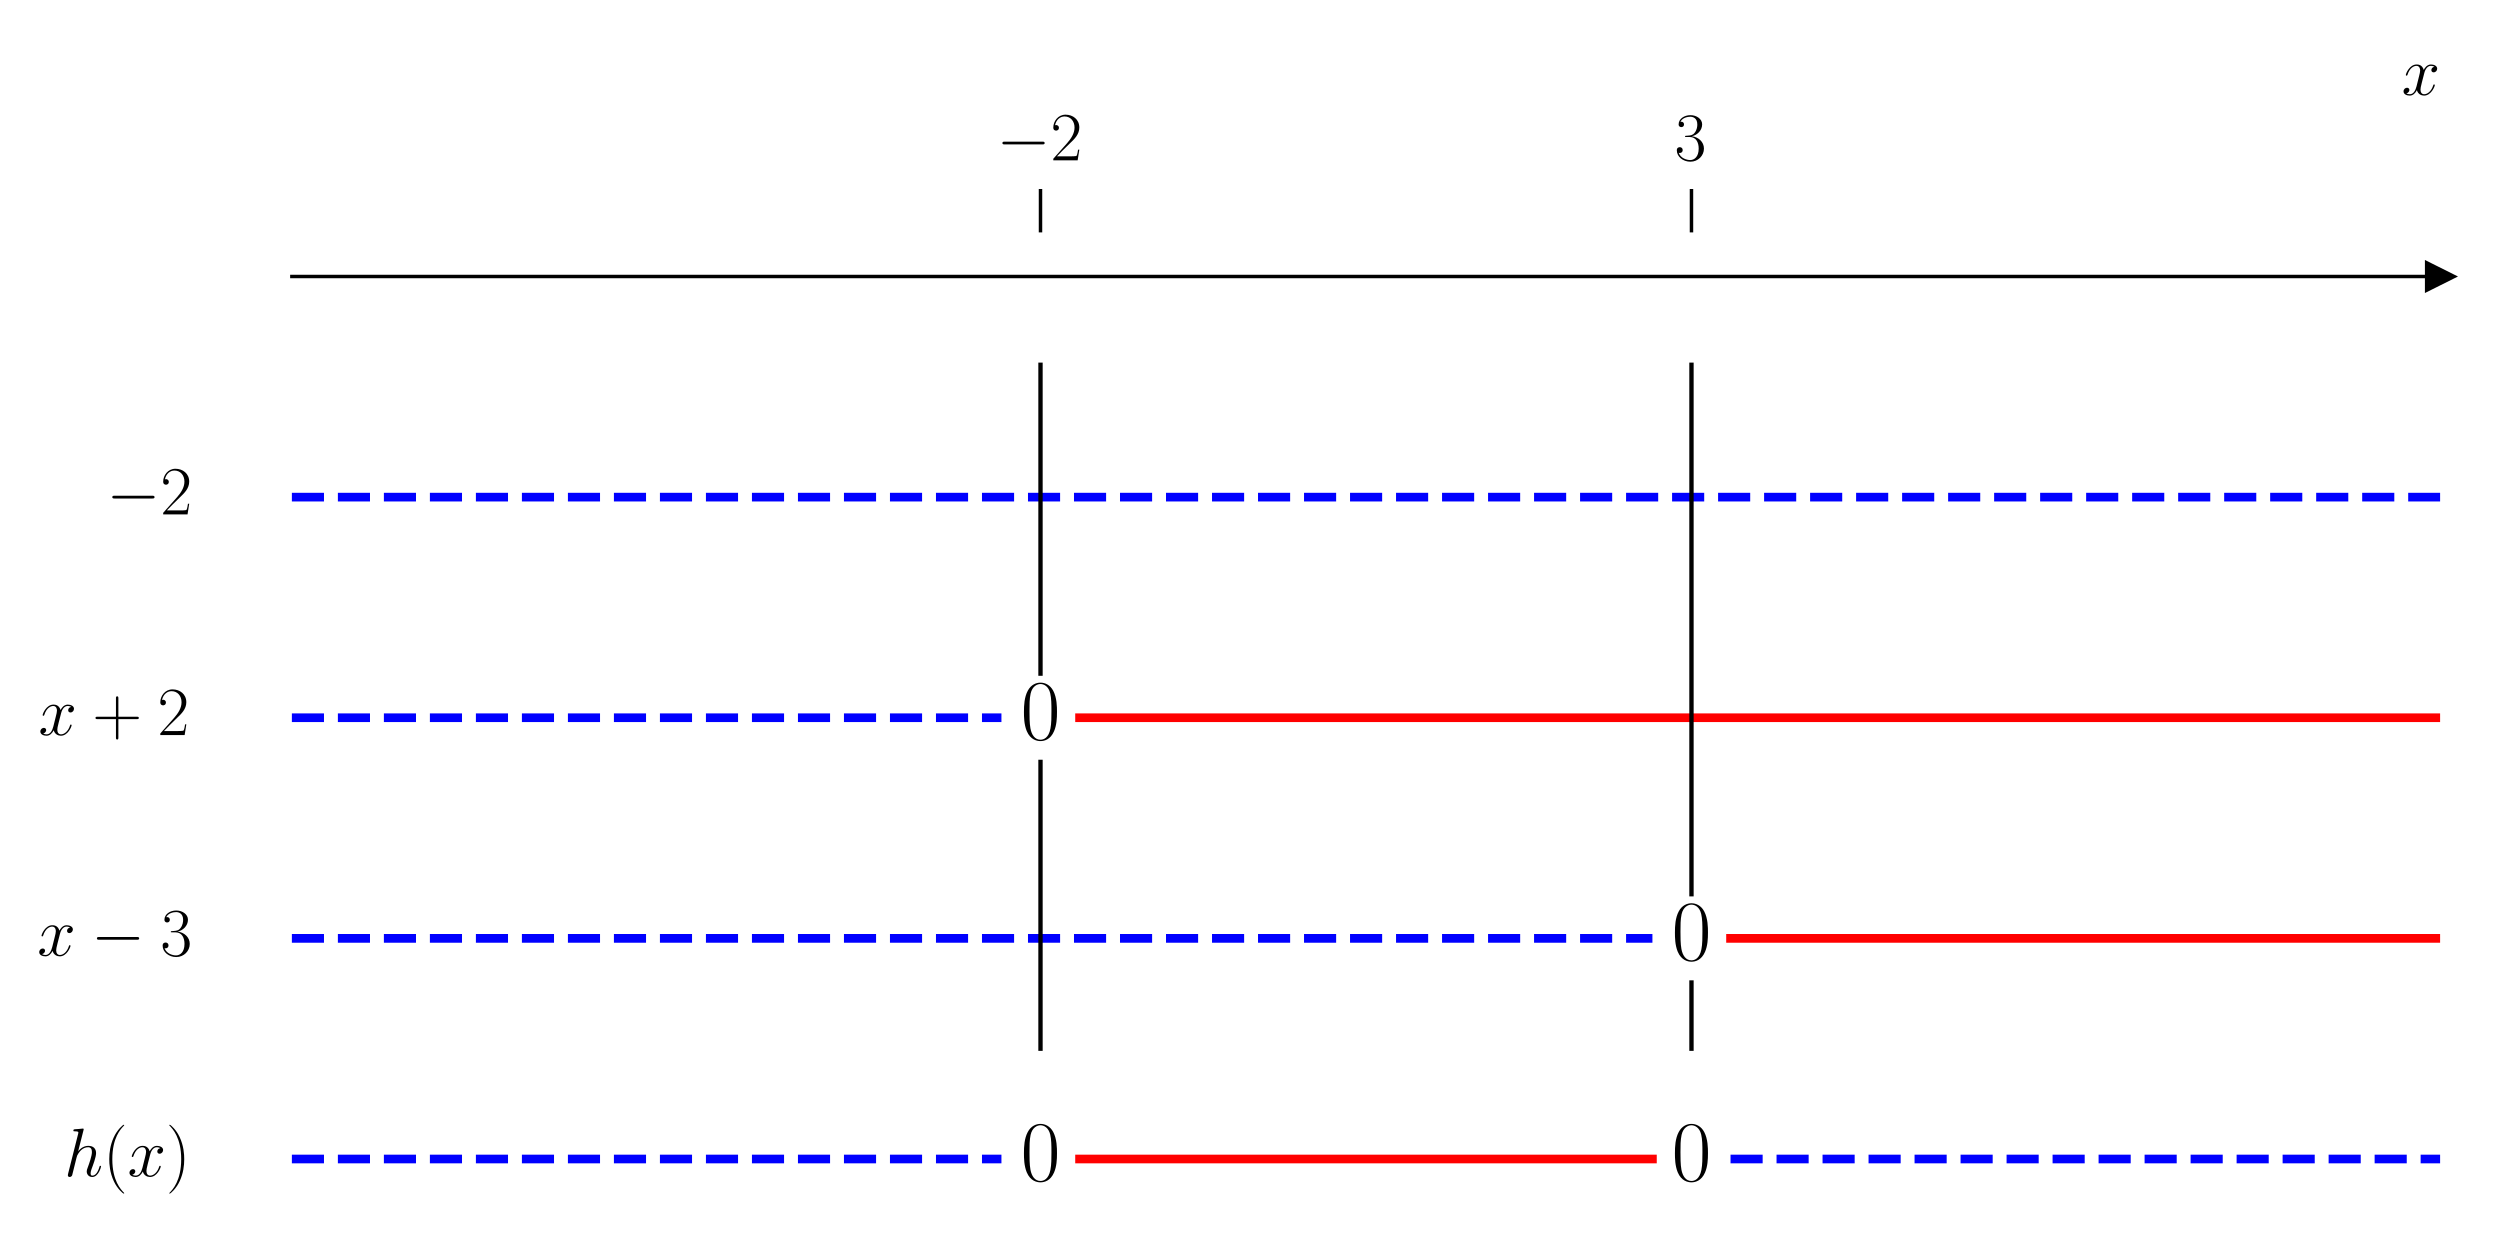
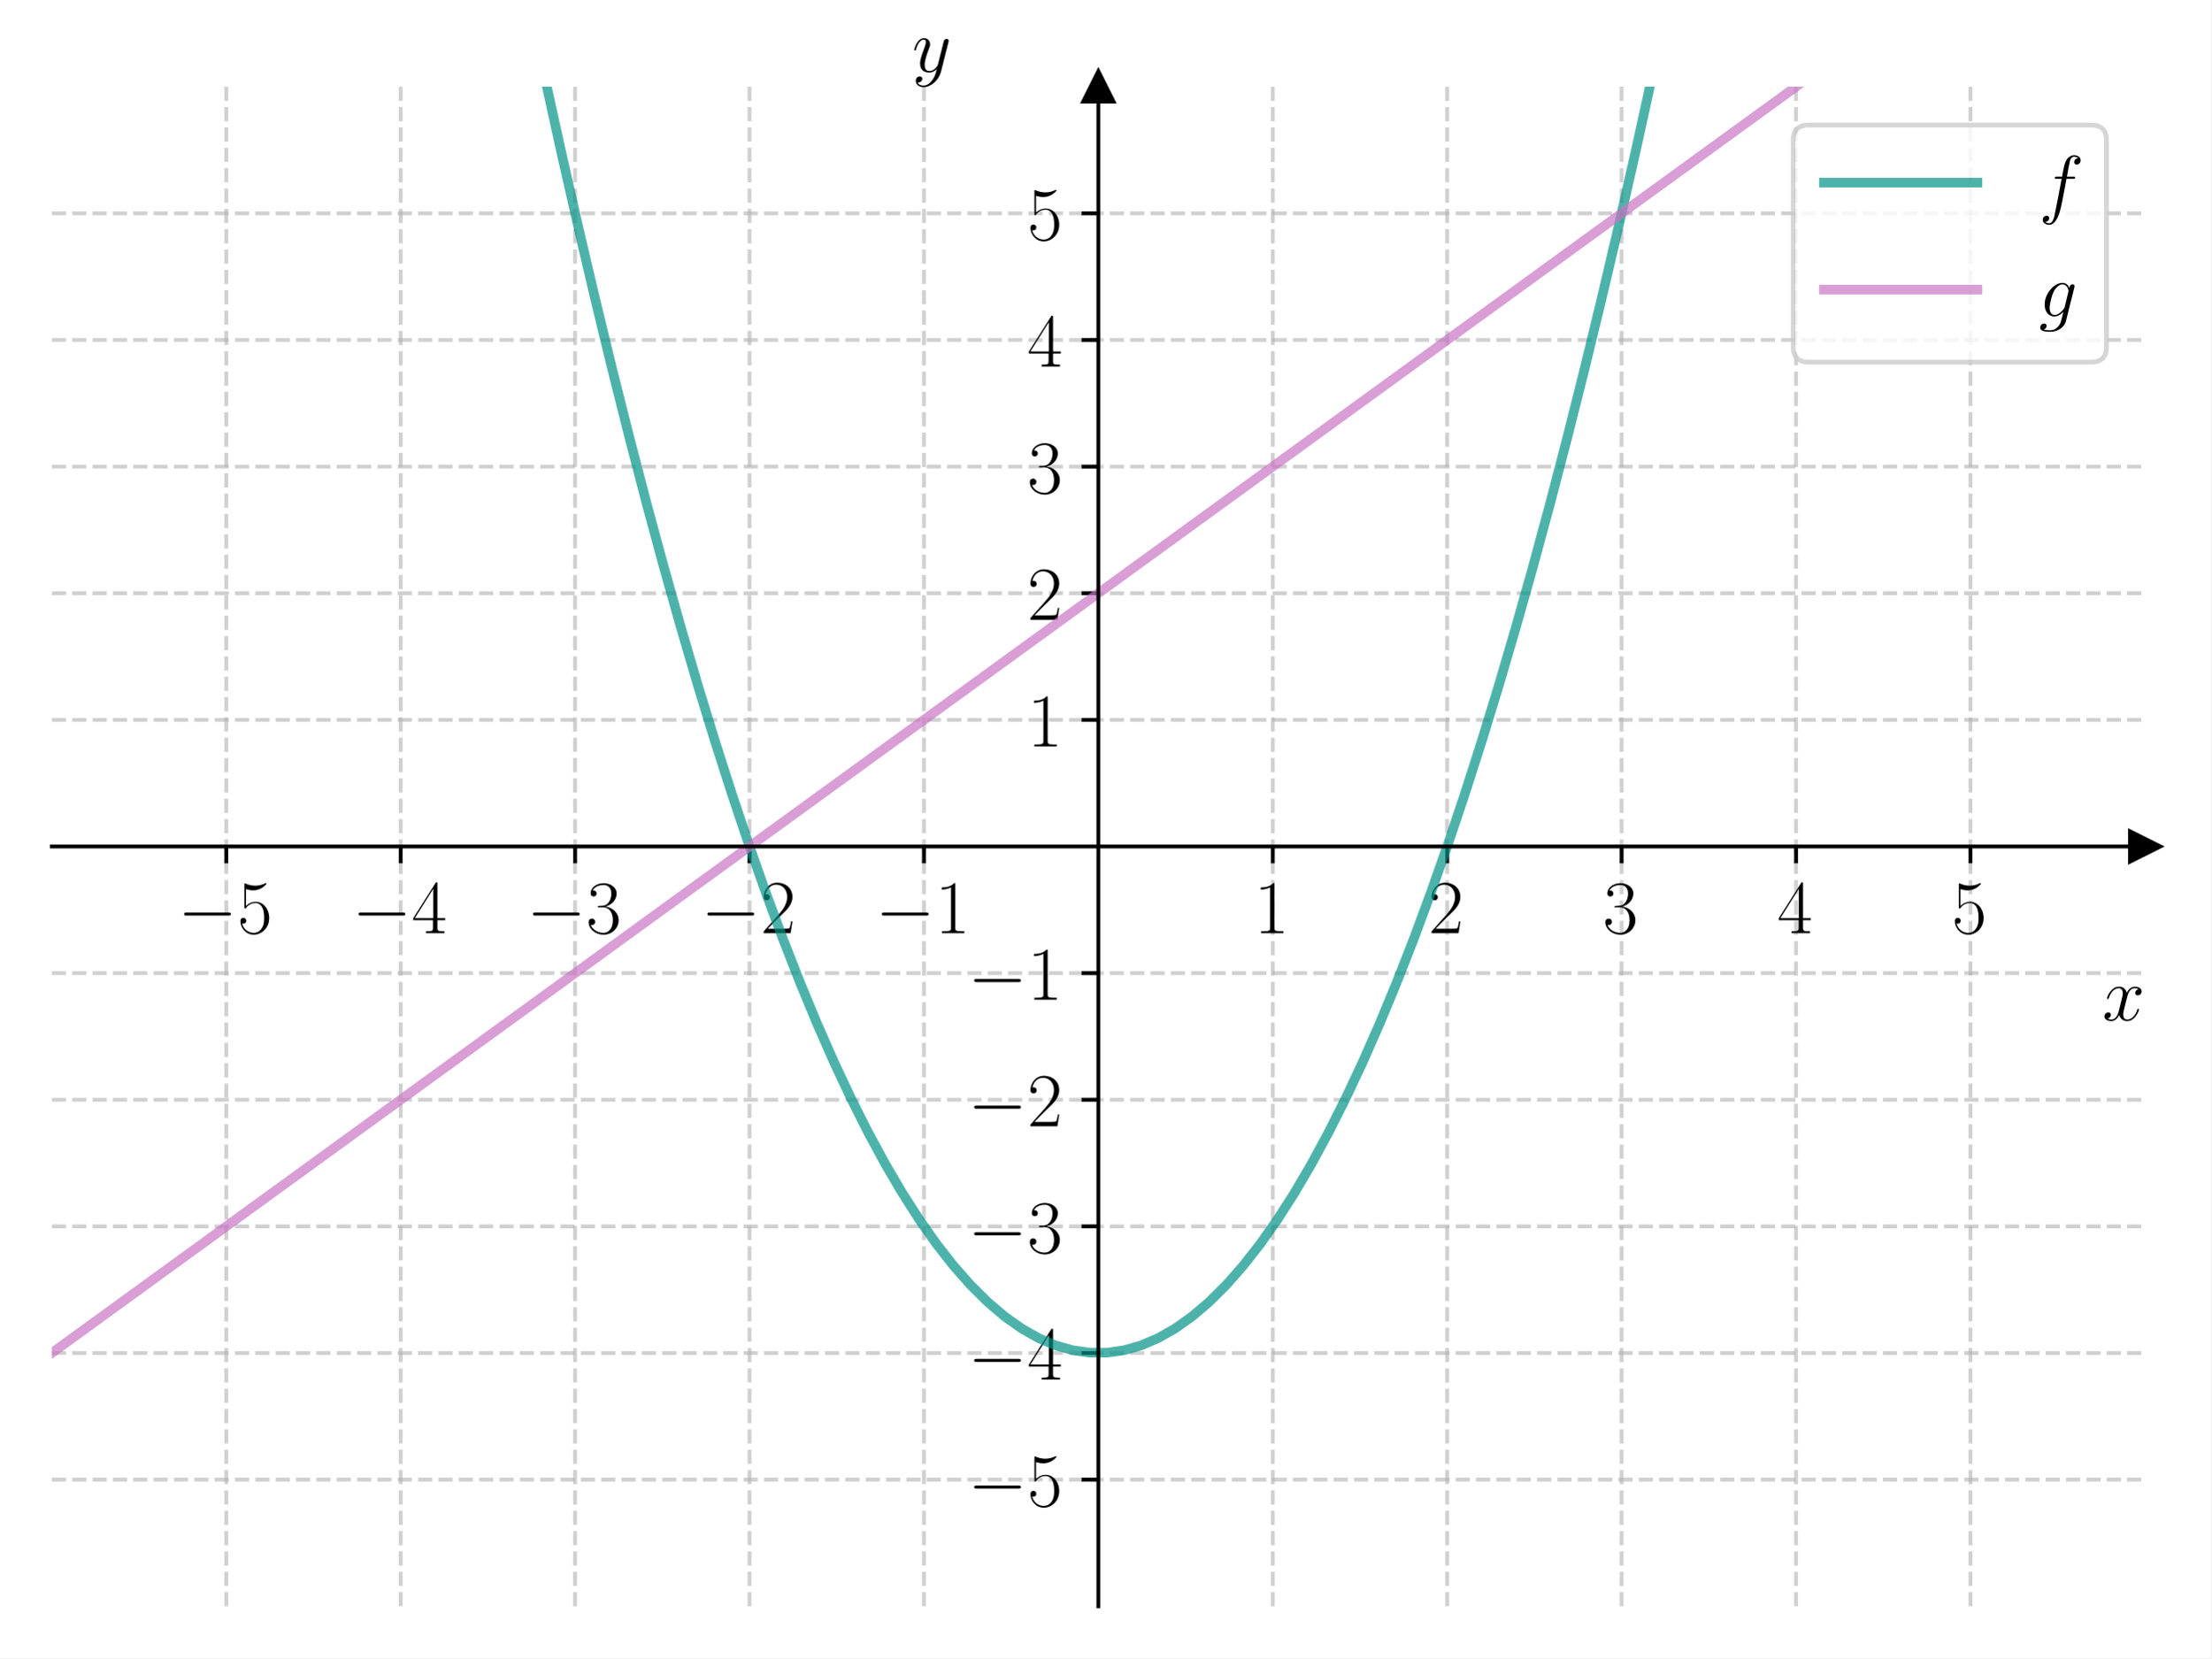
- <svg xmlns="http://www.w3.org/2000/svg" xmlns:xlink="http://www.w3.org/1999/xlink" width="576pt" height="288pt" viewBox="0 0 576 288" version="1.1">
+ <svg xmlns="http://www.w3.org/2000/svg" xmlns:xlink="http://www.w3.org/1999/xlink" width="460.8pt" height="345.6pt" viewBox="0 0 460.8 345.6" version="1.1">
  <defs>
    <style type="text/css">*{stroke-linejoin: round; stroke-linecap: butt}</style>
  </defs>
  <g id="figure_1">
    <g id="patch_1">
-       <path d="M 0 288  L 576 288  L 576 0  L 0 0  z " style="fill: #ffffff" />
+       <path d="M 0 345.6  L 460.8 345.6  L 460.8 0  L 0 0  z " style="fill: #ffffff" />
    </g>
    <g id="axes_1">
      <g id="patch_2">
-         <path d="M 67.247 277.2  L 562.2 277.2  L 562.2 53.539  L 67.247 53.539  z " style="fill: #ffffff" />
+         <path d="M 10.8 334.8  L 447 334.8  L 447 18.065  L 10.8 18.065  z " style="fill: #ffffff" />
      </g>
      <g id="matplotlib.axis_1">
        <g id="xtick_1">
          <g id="line2d_1">
-             <defs>
-               <path id="m8a80868642" d="M 0 0  L 0 -10  " style="stroke: #000000; stroke-width: 0.8" />
-             </defs>
-             <g>
-               <use xlink:href="#m8a80868642" x="239.731" y="53.539" style="stroke: #000000; stroke-width: 0.8" />
+             <path d="M 47.15 334.8  L 47.15 18.065  " clip-path="url(#p5bca142a9f)" style="fill: none; stroke-dasharray: 2.96,1.28; stroke-dashoffset: 0; stroke: #b0b0b0; stroke-opacity: 0.6; stroke-width: 0.8" />
+           </g>
+           <g id="line2d_2">
+             <defs>
+               <path id="m9ade87545c" d="M 0 0  L 0 3.5  " style="stroke: #000000; stroke-width: 0.8" />
+             </defs>
+             <g>
+               <use xlink:href="#m9ade87545c" x="47.15" y="176.432" style="stroke: #000000; stroke-width: 0.8" />
            </g>
          </g>
          <g id="text_1">
-             <g transform="translate(229.6295 36.93918) scale(0.16 -0.16)">
+             <g transform="translate(37.04901 194.5019) scale(0.16 -0.16)">
              <defs>
                <path id="CMSY10-0" d="M 4218 1472  C 4326 1472 4442 1472 4442 1600  C 4442 1728 4326 1728 4218 1728  L 755 1728  C 646 1728 531 1728 531 1600  C 531 1472 646 1472 755 1472  L 4218 1472  z " transform="scale(0.015625)" />
-                 <path id="CMR17-32" d="M 2669 989  L 2554 989  C 2490 536 2438 459 2413 420  C 2381 369 1920 369 1830 369  L 602 369  C 832 619 1280 1072 1824 1597  C 2214 1967 2669 2402 2669 3035  C 2669 3790 2067 4224 1395 4224  C 691 4224 262 3604 262 3030  C 262 2780 448 2748 525 2748  C 589 2748 781 2787 781 3010  C 781 3207 614 3264 525 3264  C 486 3264 448 3258 422 3245  C 544 3790 915 4058 1306 4058  C 1862 4058 2227 3617 2227 3035  C 2227 2479 1901 2000 1536 1584  L 262 146  L 262 0  L 2515 0  L 2669 989  z " transform="scale(0.015625)" />
+                 <path id="CMR17-35" d="M 730 3692  C 794 3666 1056 3584 1325 3584  C 1920 3584 2246 3911 2432 4100  C 2432 4157 2432 4192 2394 4192  C 2387 4192 2374 4192 2323 4163  C 2099 4058 1837 3973 1517 3973  C 1325 3973 1037 3999 723 4139  C 653 4171 640 4171 634 4171  C 602 4171 595 4164 595 4037  L 595 2203  C 595 2089 595 2057 659 2057  C 691 2057 704 2070 736 2114  C 941 2401 1222 2522 1542 2522  C 1766 2522 2246 2382 2246 1289  C 2246 1085 2246 715 2054 421  C 1894 159 1645 25 1370 25  C 947 25 518 320 403 814  C 429 807 480 795 506 795  C 589 795 749 840 749 1038  C 749 1210 627 1280 506 1280  C 358 1280 262 1190 262 1011  C 262 454 704 -128 1382 -128  C 2042 -128 2669 440 2669 1264  C 2669 2030 2170 2624 1549 2624  C 1222 2624 947 2503 730 2274  L 730 3692  z " transform="scale(0.015625)" />
              </defs>
              <use xlink:href="#CMSY10-0" transform="scale(0.996264)" />
-               <use xlink:href="#CMR17-32" transform="translate(77.48747 0) scale(0.996264)" />
+               <use xlink:href="#CMR17-35" transform="translate(77.48747 0) scale(0.996264)" />
            </g>
          </g>
        </g>
        <g id="xtick_2">
-           <g id="line2d_2">
-             <g>
-               <use xlink:href="#m8a80868642" x="389.716" y="53.539" style="stroke: #000000; stroke-width: 0.8" />
+           <g id="line2d_3">
+             <path d="M 83.5 334.8  L 83.5 18.065  " clip-path="url(#p5bca142a9f)" style="fill: none; stroke-dasharray: 2.96,1.28; stroke-dashoffset: 0; stroke: #b0b0b0; stroke-opacity: 0.6; stroke-width: 0.8" />
+           </g>
+           <g id="line2d_4">
+             <g>
+               <use xlink:href="#m9ade87545c" x="83.5" y="176.432" style="stroke: #000000; stroke-width: 0.8" />
            </g>
          </g>
          <g id="text_2">
-             <g transform="translate(385.8143 36.93918) scale(0.16 -0.16)">
+             <g transform="translate(73.39901 194.5019) scale(0.16 -0.16)">
+               <defs>
+                 <path id="CMR17-34" d="M 2150 4122  C 2150 4256 2144 4256 2029 4256  L 128 1254  L 128 1088  L 1779 1088  L 1779 457  C 1779 224 1766 160 1318 160  L 1197 160  L 1197 0  C 1402 0 1747 0 1965 0  C 2182 0 2528 0 2733 0  L 2733 160  L 2611 160  C 2163 160 2150 224 2150 457  L 2150 1088  L 2803 1088  L 2803 1254  L 2150 1254  L 2150 4122  z M 1798 3703  L 1798 1254  L 256 1254  L 1798 3703  z " transform="scale(0.015625)" />
+               </defs>
+               <use xlink:href="#CMSY10-0" transform="scale(0.996264)" />
+               <use xlink:href="#CMR17-34" transform="translate(77.48747 0) scale(0.996264)" />
+             </g>
+           </g>
+         </g>
+         <g id="xtick_3">
+           <g id="line2d_5">
+             <path d="M 119.85 334.8  L 119.85 18.065  " clip-path="url(#p5bca142a9f)" style="fill: none; stroke-dasharray: 2.96,1.28; stroke-dashoffset: 0; stroke: #b0b0b0; stroke-opacity: 0.6; stroke-width: 0.8" />
+           </g>
+           <g id="line2d_6">
+             <g>
+               <use xlink:href="#m9ade87545c" x="119.85" y="176.432" style="stroke: #000000; stroke-width: 0.8" />
+             </g>
+           </g>
+           <g id="text_3">
+             <g transform="translate(109.749 194.5019) scale(0.16 -0.16)">
              <defs>
                <path id="CMR17-33" d="M 1414 2157  C 1984 2157 2234 1662 2234 1090  C 2234 320 1824 25 1453 25  C 1114 25 563 194 390 693  C 422 680 454 680 486 680  C 640 680 755 782 755 948  C 755 1133 614 1216 486 1216  C 378 1216 211 1165 211 926  C 211 335 787 -128 1466 -128  C 2176 -128 2720 430 2720 1085  C 2720 1707 2208 2157 1600 2227  C 2086 2328 2554 2756 2554 3329  C 2554 3820 2048 4179 1472 4179  C 890 4179 378 3829 378 3329  C 378 3110 544 3072 627 3072  C 762 3072 877 3155 877 3321  C 877 3486 762 3569 627 3569  C 602 3569 570 3569 544 3557  C 730 3959 1235 4032 1459 4032  C 1683 4032 2106 3925 2106 3320  C 2106 3143 2080 2828 1862 2550  C 1670 2304 1453 2304 1242 2284  C 1210 2284 1062 2269 1037 2269  C 992 2263 966 2257 966 2208  C 966 2163 973 2157 1101 2157  L 1414 2157  z " transform="scale(0.015625)" />
              </defs>
+               <use xlink:href="#CMSY10-0" transform="scale(0.996264)" />
+               <use xlink:href="#CMR17-33" transform="translate(77.48747 0) scale(0.996264)" />
+             </g>
+           </g>
+         </g>
+         <g id="xtick_4">
+           <g id="line2d_7">
+             <path d="M 156.2 334.8  L 156.2 18.065  " clip-path="url(#p5bca142a9f)" style="fill: none; stroke-dasharray: 2.96,1.28; stroke-dashoffset: 0; stroke: #b0b0b0; stroke-opacity: 0.6; stroke-width: 0.8" />
+           </g>
+           <g id="line2d_8">
+             <g>
+               <use xlink:href="#m9ade87545c" x="156.2" y="176.432" style="stroke: #000000; stroke-width: 0.8" />
+             </g>
+           </g>
+           <g id="text_4">
+             <g transform="translate(146.099 194.5019) scale(0.16 -0.16)">
+               <defs>
+                 <path id="CMR17-32" d="M 2669 989  L 2554 989  C 2490 536 2438 459 2413 420  C 2381 369 1920 369 1830 369  L 602 369  C 832 619 1280 1072 1824 1597  C 2214 1967 2669 2402 2669 3035  C 2669 3790 2067 4224 1395 4224  C 691 4224 262 3604 262 3030  C 262 2780 448 2748 525 2748  C 589 2748 781 2787 781 3010  C 781 3207 614 3264 525 3264  C 486 3264 448 3258 422 3245  C 544 3790 915 4058 1306 4058  C 1862 4058 2227 3617 2227 3035  C 2227 2479 1901 2000 1536 1584  L 262 146  L 262 0  L 2515 0  L 2669 989  z " transform="scale(0.015625)" />
+               </defs>
+               <use xlink:href="#CMSY10-0" transform="scale(0.996264)" />
+               <use xlink:href="#CMR17-32" transform="translate(77.48747 0) scale(0.996264)" />
+             </g>
+           </g>
+         </g>
+         <g id="xtick_5">
+           <g id="line2d_9">
+             <path d="M 192.55 334.8  L 192.55 18.065  " clip-path="url(#p5bca142a9f)" style="fill: none; stroke-dasharray: 2.96,1.28; stroke-dashoffset: 0; stroke: #b0b0b0; stroke-opacity: 0.6; stroke-width: 0.8" />
+           </g>
+           <g id="line2d_10">
+             <g>
+               <use xlink:href="#m9ade87545c" x="192.55" y="176.432" style="stroke: #000000; stroke-width: 0.8" />
+             </g>
+           </g>
+           <g id="text_5">
+             <g transform="translate(182.449 194.5019) scale(0.16 -0.16)">
+               <defs>
+                 <path id="CMR17-31" d="M 1702 4058  C 1702 4192 1696 4192 1606 4192  C 1357 3916 979 3827 621 3827  C 602 3827 570 3827 563 3808  C 557 3795 557 3782 557 3648  C 755 3648 1088 3686 1344 3839  L 1344 461  C 1344 236 1331 160 781 160  L 589 160  L 589 0  C 896 0 1216 0 1523 0  C 1830 0 2150 0 2458 0  L 2458 160  L 2266 160  C 1715 160 1702 230 1702 458  L 1702 4058  z " transform="scale(0.015625)" />
+               </defs>
+               <use xlink:href="#CMSY10-0" transform="scale(0.996264)" />
+               <use xlink:href="#CMR17-31" transform="translate(77.48747 0) scale(0.996264)" />
+             </g>
+           </g>
+         </g>
+         <g id="xtick_6">
+           <g id="line2d_11">
+             <path d="M 265.25 334.8  L 265.25 18.065  " clip-path="url(#p5bca142a9f)" style="fill: none; stroke-dasharray: 2.96,1.28; stroke-dashoffset: 0; stroke: #b0b0b0; stroke-opacity: 0.6; stroke-width: 0.8" />
+           </g>
+           <g id="line2d_12">
+             <g>
+               <use xlink:href="#m9ade87545c" x="265.25" y="176.432" style="stroke: #000000; stroke-width: 0.8" />
+             </g>
+           </g>
+           <g id="text_6">
+             <g transform="translate(261.348 194.5019) scale(0.16 -0.16)">
+               <use xlink:href="#CMR17-31" transform="scale(0.996264)" />
+             </g>
+           </g>
+         </g>
+         <g id="xtick_7">
+           <g id="line2d_13">
+             <path d="M 301.6 334.8  L 301.6 18.065  " clip-path="url(#p5bca142a9f)" style="fill: none; stroke-dasharray: 2.96,1.28; stroke-dashoffset: 0; stroke: #b0b0b0; stroke-opacity: 0.6; stroke-width: 0.8" />
+           </g>
+           <g id="line2d_14">
+             <g>
+               <use xlink:href="#m9ade87545c" x="301.6" y="176.432" style="stroke: #000000; stroke-width: 0.8" />
+             </g>
+           </g>
+           <g id="text_7">
+             <g transform="translate(297.698 194.5019) scale(0.16 -0.16)">
+               <use xlink:href="#CMR17-32" transform="scale(0.996264)" />
+             </g>
+           </g>
+         </g>
+         <g id="xtick_8">
+           <g id="line2d_15">
+             <path d="M 337.95 334.8  L 337.95 18.065  " clip-path="url(#p5bca142a9f)" style="fill: none; stroke-dasharray: 2.96,1.28; stroke-dashoffset: 0; stroke: #b0b0b0; stroke-opacity: 0.6; stroke-width: 0.8" />
+           </g>
+           <g id="line2d_16">
+             <g>
+               <use xlink:href="#m9ade87545c" x="337.95" y="176.432" style="stroke: #000000; stroke-width: 0.8" />
+             </g>
+           </g>
+           <g id="text_8">
+             <g transform="translate(334.048 194.5019) scale(0.16 -0.16)">
              <use xlink:href="#CMR17-33" transform="scale(0.996264)" />
            </g>
          </g>
        </g>
-         <g id="text_3">
-           <g transform="translate(553.3306 21.86959) scale(0.16 -0.16)">
+         <g id="xtick_9">
+           <g id="line2d_17">
+             <path d="M 374.3 334.8  L 374.3 18.065  " clip-path="url(#p5bca142a9f)" style="fill: none; stroke-dasharray: 2.96,1.28; stroke-dashoffset: 0; stroke: #b0b0b0; stroke-opacity: 0.6; stroke-width: 0.8" />
+           </g>
+           <g id="line2d_18">
+             <g>
+               <use xlink:href="#m9ade87545c" x="374.3" y="176.432" style="stroke: #000000; stroke-width: 0.8" />
+             </g>
+           </g>
+           <g id="text_9">
+             <g transform="translate(370.398 194.5019) scale(0.16 -0.16)">
+               <use xlink:href="#CMR17-34" transform="scale(0.996264)" />
+             </g>
+           </g>
+         </g>
+         <g id="xtick_10">
+           <g id="line2d_19">
+             <path d="M 410.65 334.8  L 410.65 18.065  " clip-path="url(#p5bca142a9f)" style="fill: none; stroke-dasharray: 2.96,1.28; stroke-dashoffset: 0; stroke: #b0b0b0; stroke-opacity: 0.6; stroke-width: 0.8" />
+           </g>
+           <g id="line2d_20">
+             <g>
+               <use xlink:href="#m9ade87545c" x="410.65" y="176.432" style="stroke: #000000; stroke-width: 0.8" />
+             </g>
+           </g>
+           <g id="text_10">
+             <g transform="translate(406.748 194.5019) scale(0.16 -0.16)">
+               <use xlink:href="#CMR17-35" transform="scale(0.996264)" />
+             </g>
+           </g>
+         </g>
+         <g id="text_11">
+           <g transform="translate(438.1306 212.6709) scale(0.16 -0.16)">
            <defs>
              <path id="CMMI12-78" d="M 3034 2606  C 2829 2567 2752 2414 2752 2293  C 2752 2139 2874 2088 2963 2088  C 3155 2088 3290 2254 3290 2427  C 3290 2695 2982 2816 2714 2816  C 2323 2816 2106 2433 2048 2312  C 1901 2816 1504 2816 1389 2816  C 736 2816 390 1980 390 1839  C 390 1814 416 1782 461 1782  C 512 1782 525 1820 538 1846  C 755 2555 1184 2689 1370 2689  C 1658 2689 1715 2420 1715 2267  C 1715 2127 1677 1980 1600 1673  L 1382 798  C 1286 415 1101 64 762 64  C 730 64 570 64 435 147  C 666 192 717 383 717 460  C 717 588 621 664 499 664  C 346 664 179 530 179 326  C 179 57 480 -64 755 -64  C 1062 -64 1280 179 1414 441  C 1517 64 1837 -64 2074 -64  C 2726 -64 3072 773 3072 913  C 3072 945 3046 971 3008 971  C 2950 971 2944 939 2925 888  C 2752 326 2381 64 2093 64  C 1869 64 1747 230 1747 492  C 1747 632 1773 734 1875 1156  L 2099 2024  C 2195 2408 2413 2689 2707 2689  C 2720 2689 2899 2689 3034 2606  z " transform="scale(0.015625)" />
            </defs>
            <use xlink:href="#CMMI12-78" transform="scale(0.996264)" />
          </g>
        </g>
      </g>
-       <g id="matplotlib.axis_2" />
-       <g id="line2d_3">
+       <g id="matplotlib.axis_2">
+         <g id="ytick_1">
+           <g id="line2d_21">
+             <path d="M 10.8 308.405  L 447 308.405  " clip-path="url(#p5bca142a9f)" style="fill: none; stroke-dasharray: 2.96,1.28; stroke-dashoffset: 0; stroke: #b0b0b0; stroke-opacity: 0.6; stroke-width: 0.8" />
+           </g>
+           <g id="line2d_22">
+             <defs>
+               <path id="mff89bab2a7" d="M 0 0  L -3.5 0  " style="stroke: #000000; stroke-width: 0.8" />
+             </defs>
+             <g>
+               <use xlink:href="#mff89bab2a7" x="228.9" y="308.405" style="stroke: #000000; stroke-width: 0.8" />
+             </g>
+           </g>
+           <g id="text_12">
+             <g transform="translate(201.698 313.9402) scale(0.16 -0.16)">
+               <use xlink:href="#CMSY10-0" transform="scale(0.996264)" />
+               <use xlink:href="#CMR17-35" transform="translate(77.48747 0) scale(0.996264)" />
+             </g>
+           </g>
+         </g>
+         <g id="ytick_2">
+           <g id="line2d_23">
+             <path d="M 10.8 282.011  L 447 282.011  " clip-path="url(#p5bca142a9f)" style="fill: none; stroke-dasharray: 2.96,1.28; stroke-dashoffset: 0; stroke: #b0b0b0; stroke-opacity: 0.6; stroke-width: 0.8" />
+           </g>
+           <g id="line2d_24">
+             <g>
+               <use xlink:href="#mff89bab2a7" x="228.9" y="282.011" style="stroke: #000000; stroke-width: 0.8" />
+             </g>
+           </g>
+           <g id="text_13">
+             <g transform="translate(201.698 287.5455) scale(0.16 -0.16)">
+               <use xlink:href="#CMSY10-0" transform="scale(0.996264)" />
+               <use xlink:href="#CMR17-34" transform="translate(77.48747 0) scale(0.996264)" />
+             </g>
+           </g>
+         </g>
+         <g id="ytick_3">
+           <g id="line2d_25">
+             <path d="M 10.8 255.616  L 447 255.616  " clip-path="url(#p5bca142a9f)" style="fill: none; stroke-dasharray: 2.96,1.28; stroke-dashoffset: 0; stroke: #b0b0b0; stroke-opacity: 0.6; stroke-width: 0.8" />
+           </g>
+           <g id="line2d_26">
+             <g>
+               <use xlink:href="#mff89bab2a7" x="228.9" y="255.616" style="stroke: #000000; stroke-width: 0.8" />
+             </g>
+           </g>
+           <g id="text_14">
+             <g transform="translate(201.698 261.1509) scale(0.16 -0.16)">
+               <use xlink:href="#CMSY10-0" transform="scale(0.996264)" />
+               <use xlink:href="#CMR17-33" transform="translate(77.48747 0) scale(0.996264)" />
+             </g>
+           </g>
+         </g>
+         <g id="ytick_4">
+           <g id="line2d_27">
+             <path d="M 10.8 229.222  L 447 229.222  " clip-path="url(#p5bca142a9f)" style="fill: none; stroke-dasharray: 2.96,1.28; stroke-dashoffset: 0; stroke: #b0b0b0; stroke-opacity: 0.6; stroke-width: 0.8" />
+           </g>
+           <g id="line2d_28">
+             <g>
+               <use xlink:href="#mff89bab2a7" x="228.9" y="229.222" style="stroke: #000000; stroke-width: 0.8" />
+             </g>
+           </g>
+           <g id="text_15">
+             <g transform="translate(201.698 234.7563) scale(0.16 -0.16)">
+               <use xlink:href="#CMSY10-0" transform="scale(0.996264)" />
+               <use xlink:href="#CMR17-32" transform="translate(77.48747 0) scale(0.996264)" />
+             </g>
+           </g>
+         </g>
+         <g id="ytick_5">
+           <g id="line2d_29">
+             <path d="M 10.8 202.827  L 447 202.827  " clip-path="url(#p5bca142a9f)" style="fill: none; stroke-dasharray: 2.96,1.28; stroke-dashoffset: 0; stroke: #b0b0b0; stroke-opacity: 0.6; stroke-width: 0.8" />
+           </g>
+           <g id="line2d_30">
+             <g>
+               <use xlink:href="#mff89bab2a7" x="228.9" y="202.827" style="stroke: #000000; stroke-width: 0.8" />
+             </g>
+           </g>
+           <g id="text_16">
+             <g transform="translate(201.698 208.3617) scale(0.16 -0.16)">
+               <use xlink:href="#CMSY10-0" transform="scale(0.996264)" />
+               <use xlink:href="#CMR17-31" transform="translate(77.48747 0) scale(0.996264)" />
+             </g>
+           </g>
+         </g>
+         <g id="ytick_6">
+           <g id="line2d_31">
+             <path d="M 10.8 150.038  L 447 150.038  " clip-path="url(#p5bca142a9f)" style="fill: none; stroke-dasharray: 2.96,1.28; stroke-dashoffset: 0; stroke: #b0b0b0; stroke-opacity: 0.6; stroke-width: 0.8" />
+           </g>
+           <g id="line2d_32">
+             <g>
+               <use xlink:href="#mff89bab2a7" x="228.9" y="150.038" style="stroke: #000000; stroke-width: 0.8" />
+             </g>
+           </g>
+           <g id="text_17">
+             <g transform="translate(214.096 155.5724) scale(0.16 -0.16)">
+               <use xlink:href="#CMR17-31" transform="scale(0.996264)" />
+             </g>
+           </g>
+         </g>
+         <g id="ytick_7">
+           <g id="line2d_33">
+             <path d="M 10.8 123.643  L 447 123.643  " clip-path="url(#p5bca142a9f)" style="fill: none; stroke-dasharray: 2.96,1.28; stroke-dashoffset: 0; stroke: #b0b0b0; stroke-opacity: 0.6; stroke-width: 0.8" />
+           </g>
+           <g id="line2d_34">
+             <g>
+               <use xlink:href="#mff89bab2a7" x="228.9" y="123.643" style="stroke: #000000; stroke-width: 0.8" />
+             </g>
+           </g>
+           <g id="text_18">
+             <g transform="translate(214.096 129.1778) scale(0.16 -0.16)">
+               <use xlink:href="#CMR17-32" transform="scale(0.996264)" />
+             </g>
+           </g>
+         </g>
+         <g id="ytick_8">
+           <g id="line2d_35">
+             <path d="M 10.8 97.248  L 447 97.248  " clip-path="url(#p5bca142a9f)" style="fill: none; stroke-dasharray: 2.96,1.28; stroke-dashoffset: 0; stroke: #b0b0b0; stroke-opacity: 0.6; stroke-width: 0.8" />
+           </g>
+           <g id="line2d_36">
+             <g>
+               <use xlink:href="#mff89bab2a7" x="228.9" y="97.248" style="stroke: #000000; stroke-width: 0.8" />
+             </g>
+           </g>
+           <g id="text_19">
+             <g transform="translate(214.096 102.7832) scale(0.16 -0.16)">
+               <use xlink:href="#CMR17-33" transform="scale(0.996264)" />
+             </g>
+           </g>
+         </g>
+         <g id="ytick_9">
+           <g id="line2d_37">
+             <path d="M 10.8 70.854  L 447 70.854  " clip-path="url(#p5bca142a9f)" style="fill: none; stroke-dasharray: 2.96,1.28; stroke-dashoffset: 0; stroke: #b0b0b0; stroke-opacity: 0.6; stroke-width: 0.8" />
+           </g>
+           <g id="line2d_38">
+             <g>
+               <use xlink:href="#mff89bab2a7" x="228.9" y="70.854" style="stroke: #000000; stroke-width: 0.8" />
+             </g>
+           </g>
+           <g id="text_20">
+             <g transform="translate(214.096 76.38857) scale(0.16 -0.16)">
+               <use xlink:href="#CMR17-34" transform="scale(0.996264)" />
+             </g>
+           </g>
+         </g>
+         <g id="ytick_10">
+           <g id="line2d_39">
+             <path d="M 10.8 44.459  L 447 44.459  " clip-path="url(#p5bca142a9f)" style="fill: none; stroke-dasharray: 2.96,1.28; stroke-dashoffset: 0; stroke: #b0b0b0; stroke-opacity: 0.6; stroke-width: 0.8" />
+           </g>
+           <g id="line2d_40">
+             <g>
+               <use xlink:href="#mff89bab2a7" x="228.9" y="44.459" style="stroke: #000000; stroke-width: 0.8" />
+             </g>
+           </g>
+           <g id="text_21">
+             <g transform="translate(214.096 49.99395) scale(0.16 -0.16)">
+               <use xlink:href="#CMR17-35" transform="scale(0.996264)" />
+             </g>
+           </g>
+         </g>
+         <g id="text_22">
+           <g transform="translate(190.0877 14.96506) scale(0.16 -0.16)">
+             <defs>
+               <path id="CMMI12-79" d="M 1683 -700  C 1510 -939 1261 -1152 947 -1152  C 870 -1152 563 -1152 467 -889  C 486 -895 518 -895 531 -895  C 723 -895 851 -729 851 -582  C 851 -435 730 -384 634 -384  C 531 -384 307 -458 307 -759  C 307 -1071 582 -1286 947 -1286  C 1587 -1286 2234 -700 2413 6  L 3040 2485  C 3046 2517 3059 2556 3059 2594  C 3059 2689 2982 2753 2886 2753  C 2829 2753 2694 2727 2643 2535  L 2170 658  C 2138 543 2138 530 2086 460  C 1958 281 1747 64 1440 64  C 1082 64 1050 415 1050 588  C 1050 952 1222 1443 1395 1903  C 1466 2088 1504 2178 1504 2305  C 1504 2574 1312 2816 998 2816  C 410 2816 173 1890 173 1839  C 173 1814 198 1782 243 1782  C 301 1782 307 1807 333 1897  C 486 2433 730 2689 979 2689  C 1037 2689 1146 2689 1146 2478  C 1146 2312 1075 2127 979 1884  C 666 1047 666 837 666 683  C 666 77 1101 -64 1421 -64  C 1606 -64 1837 -6 2061 230  L 2067 224  C 1971 -147 1907 -392 1683 -700  z " transform="scale(0.015625)" />
+             </defs>
+             <use xlink:href="#CMMI12-79" transform="scale(0.996264)" />
+           </g>
+         </g>
+       </g>
+       <g id="line2d_41">
        <defs>
-           <path id="m6dc50e24d2" d="M 3 0  L -3 -3  L -3 3  z " style="stroke: #000000; stroke-linejoin: miter" />
+           <path id="mfe3a9ddfde" d="M 3 0  L -3 -3  L -3 3  z " style="stroke: #000000; stroke-linejoin: miter" />
        </defs>
        <g>
-           <use xlink:href="#m6dc50e24d2" x="562.2" y="63.705" style="stroke: #000000; stroke-linejoin: miter" />
-         </g>
-       </g>
-       <g id="line2d_4">
-         <path d="M 67.247 114.537  L 562.2 114.537  " clip-path="url(#p3b23902503)" style="fill: none; stroke-dasharray: 7.4,3.2; stroke-dashoffset: 0; stroke: #0000ff; stroke-width: 2" />
-       </g>
-       <g id="line2d_5">
-         <path d="M 67.247 165.369  L 230.731 165.369  " clip-path="url(#p3b23902503)" style="fill: none; stroke-dasharray: 7.4,3.2; stroke-dashoffset: 0; stroke: #0000ff; stroke-width: 2" />
-       </g>
-       <g id="line2d_6">
-         <path d="M 248.73 165.369  L 562.2 165.369  " clip-path="url(#p3b23902503)" style="fill: none; stroke: #ff0000; stroke-width: 2; stroke-linecap: square" />
-       </g>
-       <g id="line2d_7">
-         <path d="M 67.247 216.201  L 380.717 216.201  " clip-path="url(#p3b23902503)" style="fill: none; stroke-dasharray: 7.4,3.2; stroke-dashoffset: 0; stroke: #0000ff; stroke-width: 2" />
-       </g>
-       <g id="line2d_8">
-         <path d="M 398.715 216.201  L 562.2 216.201  " clip-path="url(#p3b23902503)" style="fill: none; stroke: #ff0000; stroke-width: 2; stroke-linecap: square" />
-       </g>
-       <g id="line2d_9">
-         <path d="M 67.247 267.034  L 230.731 267.034  " clip-path="url(#p3b23902503)" style="fill: none; stroke-dasharray: 7.4,3.2; stroke-dashoffset: 0; stroke: #0000ff; stroke-width: 2" />
-       </g>
-       <g id="line2d_10">
-         <path d="M 248.73 267.034  L 380.717 267.034  " clip-path="url(#p3b23902503)" style="fill: none; stroke: #ff0000; stroke-width: 2; stroke-linecap: square" />
-       </g>
-       <g id="line2d_11">
-         <path d="M 398.715 267.034  L 562.2 267.034  " clip-path="url(#p3b23902503)" style="fill: none; stroke-dasharray: 7.4,3.2; stroke-dashoffset: 0; stroke: #0000ff; stroke-width: 2" />
-       </g>
-       <g id="line2d_12">
-         <path d="M 239.731 241.618  L 239.731 175.536  " clip-path="url(#p3b23902503)" style="fill: none; stroke: #000000; stroke-linecap: square" />
-       </g>
-       <g id="line2d_13">
-         <path d="M 239.731 155.203  L 239.731 84.038  " clip-path="url(#p3b23902503)" style="fill: none; stroke: #000000; stroke-linecap: square" />
-       </g>
-       <g id="line2d_14">
-         <path d="M 389.716 241.618  L 389.716 226.368  " clip-path="url(#p3b23902503)" style="fill: none; stroke: #000000; stroke-linecap: square" />
-       </g>
-       <g id="line2d_15">
-         <path d="M 389.716 206.035  L 389.716 84.038  " clip-path="url(#p3b23902503)" style="fill: none; stroke: #000000; stroke-linecap: square" />
+           <use xlink:href="#mfe3a9ddfde" x="447" y="176.432" style="stroke: #000000; stroke-linejoin: miter" />
+         </g>
+       </g>
+       <g id="line2d_42">
+         <defs>
+           <path id="m9bb67580d5" d="M 0 -3  L -3 3  L 3 3  z " style="stroke: #000000; stroke-linejoin: miter" />
+         </defs>
+         <g>
+           <use xlink:href="#m9bb67580d5" x="228.9" y="18.065" style="stroke: #000000; stroke-linejoin: miter" />
+         </g>
+       </g>
+       <g id="line2d_43">
+         <path d="M 109.872 -1  L 113.419 15.613  L 116.972 31.754  L 120.525 47.391  L 124.078 62.524  L 127.632 77.152  L 131.185 91.276  L 134.738 104.896  L 138.291 118.01  L 141.845 130.621  L 145.398 142.727  L 148.951 154.329  L 152.505 165.426  L 156.058 176.019  L 159.611 186.107  L 163.164 195.692  L 166.718 204.771  L 170.271 213.346  L 173.824 221.417  L 177.378 228.983  L 180.931 236.045  L 184.484 242.603  L 188.037 248.656  L 191.591 254.204  L 195.144 259.249  L 198.697 263.789  L 202.25 267.824  L 205.804 271.355  L 209.357 274.381  L 212.91 276.903  L 216.464 278.921  L 220.017 280.434  L 223.57 281.443  L 227.123 281.948  L 230.677 281.948  L 234.23 281.443  L 237.783 280.434  L 241.336 278.921  L 244.89 276.903  L 248.443 274.381  L 251.996 271.355  L 255.55 267.824  L 259.103 263.789  L 262.656 259.249  L 266.209 254.204  L 269.763 248.656  L 273.316 242.603  L 276.869 236.045  L 280.422 228.983  L 283.976 221.417  L 287.529 213.346  L 291.082 204.771  L 294.636 195.692  L 298.189 186.107  L 301.742 176.019  L 305.295 165.426  L 308.849 154.329  L 312.402 142.727  L 315.955 130.621  L 319.509 118.01  L 323.062 104.896  L 326.615 91.276  L 330.168 77.152  L 333.722 62.524  L 337.275 47.391  L 340.828 31.754  L 344.381 15.613  L 347.928 -1  " clip-path="url(#p5bca142a9f)" style="fill: none; stroke: #029386; stroke-opacity: 0.7; stroke-width: 2; stroke-linecap: square" />
+       </g>
+       <g id="line2d_44">
+         <path d="M 10.374 282.32  L 13.927 279.74  L 17.48 277.16  L 21.033 274.58  L 24.587 272  L 28.14 269.42  L 31.693 266.84  L 35.247 264.26  L 38.8 261.679  L 42.353 259.099  L 45.906 256.519  L 49.46 253.939  L 53.013 251.359  L 56.566 248.779  L 60.119 246.199  L 63.673 243.619  L 67.226 241.038  L 70.779 238.458  L 74.333 235.878  L 77.886 233.298  L 81.439 230.718  L 84.992 228.138  L 88.546 225.558  L 92.099 222.978  L 95.652 220.398  L 99.205 217.817  L 102.759 215.237  L 106.312 212.657  L 109.865 210.077  L 113.419 207.497  L 116.972 204.917  L 120.525 202.337  L 124.078 199.757  L 127.632 197.176  L 131.185 194.596  L 134.738 192.016  L 138.291 189.436  L 141.845 186.856  L 145.398 184.276  L 148.951 181.696  L 152.505 179.116  L 156.058 176.535  L 159.611 173.955  L 163.164 171.375  L 166.718 168.795  L 170.271 166.215  L 173.824 163.635  L 177.378 161.055  L 180.931 158.475  L 184.484 155.895  L 188.037 153.314  L 191.591 150.734  L 195.144 148.154  L 198.697 145.574  L 202.25 142.994  L 205.804 140.414  L 209.357 137.834  L 212.91 135.254  L 216.464 132.673  L 220.017 130.093  L 223.57 127.513  L 227.123 124.933  L 230.677 122.353  L 234.23 119.773  L 237.783 117.193  L 241.336 114.613  L 244.89 112.032  L 248.443 109.452  L 251.996 106.872  L 255.55 104.292  L 259.103 101.712  L 262.656 99.132  L 266.209 96.552  L 269.763 93.972  L 273.316 91.392  L 276.869 88.811  L 280.422 86.231  L 283.976 83.651  L 287.529 81.071  L 291.082 78.491  L 294.636 75.911  L 298.189 73.331  L 301.742 70.751  L 305.295 68.17  L 308.849 65.59  L 312.402 63.01  L 315.955 60.43  L 319.509 57.85  L 323.062 55.27  L 326.615 52.69  L 330.168 50.11  L 333.722 47.529  L 337.275 44.949  L 340.828 42.369  L 344.381 39.789  L 347.935 37.209  L 351.488 34.629  L 355.041 32.049  L 358.595 29.469  L 362.148 26.889  L 365.701 24.308  L 369.254 21.728  L 372.808 19.148  L 376.361 16.568  L 379.914 13.988  L 383.467 11.408  L 387.021 8.828  L 390.574 6.248  L 394.127 3.667  L 397.681 1.087  L 400.555 -1  " clip-path="url(#p5bca142a9f)" style="fill: none; stroke: #c875c4; stroke-opacity: 0.7; stroke-width: 2; stroke-linecap: square" />
      </g>
      <g id="patch_3">
-         <path d="M 67.247 277.2  L 67.247 53.539  " style="fill: none" />
+         <path d="M 228.9 334.8  L 228.9 18.065  " style="fill: none; stroke: #000000; stroke-width: 0.8; stroke-linejoin: miter; stroke-linecap: square" />
      </g>
      <g id="patch_4">
-         <path d="M 562.2 277.2  L 562.2 53.539  " style="fill: none" />
+         <path d="M 447 334.8  L 447 18.065  " style="fill: none" />
      </g>
      <g id="patch_5">
-         <path d="M 67.247 63.705  L 562.2 63.705  " style="fill: none; stroke: #000000; stroke-width: 0.8; stroke-linejoin: miter; stroke-linecap: square" />
+         <path d="M 10.8 176.432  L 447 176.432  " style="fill: none; stroke: #000000; stroke-width: 0.8; stroke-linejoin: miter; stroke-linecap: square" />
      </g>
      <g id="patch_6">
-         <path d="M 67.247 53.539  L 562.2 53.539  " style="fill: none" />
-       </g>
-       <g id="text_4">
-         <g transform="translate(24.54701 118.5223) scale(0.16 -0.16)">
-           <use xlink:href="#CMSY10-0" transform="scale(0.996264)" />
-           <use xlink:href="#CMR17-32" transform="translate(77.48747 0) scale(0.996264)" />
-         </g>
-       </g>
-       <g id="text_5">
-         <g transform="translate(8.8515 169.3544) scale(0.16 -0.16)">
-           <defs>
-             <path id="CMR17-2b" d="M 2413 1472  L 4109 1472  C 4198 1472 4307 1472 4307 1580  C 4307 1695 4205 1695 4109 1695  L 2413 1695  L 2413 3386  C 2413 3475 2413 3584 2304 3584  C 2189 3584 2189 3482 2189 3386  L 2189 1695  L 493 1695  C 403 1695 294 1695 294 1587  C 294 1472 397 1472 493 1472  L 2189 1472  L 2189 -218  C 2189 -307 2189 -416 2298 -416  C 2413 -416 2413 -314 2413 -218  L 2413 1472  z " transform="scale(0.015625)" />
-           </defs>
-           <use xlink:href="#CMMI12-78" transform="scale(0.996264)" />
-           <use xlink:href="#CMR17-2b" transform="translate(77.57327 0) scale(0.996264)" />
-           <use xlink:href="#CMR17-32" transform="translate(171.4273 0) scale(0.996264)" />
-         </g>
-       </g>
-       <g id="text_6">
-         <g transform="translate(235.1615 170.35) scale(0.2 -0.2)">
-           <defs>
-             <path id="CMR17-30" d="M 2688 2025  C 2688 2416 2682 3080 2413 3591  C 2176 4039 1798 4198 1466 4198  C 1158 4198 768 4058 525 3597  C 269 3118 243 2524 243 2025  C 243 1661 250 1106 448 619  C 723 -39 1216 -128 1466 -128  C 1760 -128 2208 -7 2470 600  C 2662 1042 2688 1559 2688 2025  z M 1466 -26  C 1056 -26 813 325 723 812  C 653 1188 653 1738 653 2096  C 653 2588 653 2997 736 3387  C 858 3929 1216 4096 1466 4096  C 1728 4096 2067 3923 2189 3400  C 2272 3036 2278 2607 2278 2096  C 2278 1680 2278 1169 2202 792  C 2067 95 1690 -26 1466 -26  z " transform="scale(0.015625)" />
-           </defs>
-           <use xlink:href="#CMR17-30" transform="scale(0.996264)" />
-         </g>
-       </g>
-       <g id="text_7">
-         <g transform="translate(8.593039 220.1865) scale(0.16 -0.16)">
-           <use xlink:href="#CMMI12-78" transform="scale(0.996264)" />
-           <use xlink:href="#CMSY10-0" transform="translate(77.57327 0) scale(0.996264)" />
-           <use xlink:href="#CMR17-33" transform="translate(177.1999 0) scale(0.996264)" />
-         </g>
-       </g>
-       <g id="text_8">
-         <g transform="translate(385.1473 221.1821) scale(0.2 -0.2)">
-           <use xlink:href="#CMR17-30" transform="scale(0.996264)" />
-         </g>
-       </g>
-       <g id="text_9">
-         <g transform="translate(14.75526 271.0186) scale(0.16 -0.16)">
-           <defs>
-             <path id="CMMI12-68" d="M 1798 4257  C 1805 4283 1818 4321 1818 4352  C 1818 4416 1754 4416 1741 4416  C 1734 4416 1421 4388 1389 4380  C 1280 4373 1184 4358 1069 4358  C 909 4345 864 4339 864 4224  C 864 4160 915 4160 1005 4160  C 1318 4160 1325 4103 1325 4040  C 1325 4002 1312 3951 1306 3932  L 378 248  C 352 152 352 140 352 101  C 352 -38 461 -64 525 -64  C 634 -64 717 19 749 89  L 1037 1245  C 1069 1386 1107 1520 1139 1660  C 1210 1929 1210 1935 1331 2120  C 1453 2305 1741 2689 2234 2689  C 2490 2689 2579 2497 2579 2242  C 2579 1884 2330 1188 2189 805  C 2131 651 2099 568 2099 453  C 2099 166 2298 -64 2605 -64  C 3200 -64 3424 875 3424 913  C 3424 945 3398 971 3360 971  C 3302 971 3296 952 3264 843  C 3117 332 2880 64 2624 64  C 2560 64 2458 64 2458 269  C 2458 436 2534 640 2560 710  C 2675 1018 2963 1773 2963 2145  C 2963 2528 2739 2816 2253 2816  C 1888 2816 1568 2644 1306 2312  L 1798 4257  z " transform="scale(0.015625)" />
-             <path id="CMR17-28" d="M 1958 -1561  C 1958 -1555 1958 -1542 1939 -1523  C 1645 -1224 858 -407 858 1581  C 858 3569 1632 4379 1946 4697  C 1946 4704 1958 4717 1958 4736  C 1958 4755 1939 4768 1914 4768  C 1843 4768 1299 4296 986 3594  C 666 2887 576 2199 576 1588  C 576 1128 621 351 1005 -471  C 1312 -1135 1837 -1600 1914 -1600  C 1946 -1600 1958 -1587 1958 -1561  z " transform="scale(0.015625)" />
-             <path id="CMR17-29" d="M 1683 1581  C 1683 2040 1638 2817 1254 3639  C 947 4303 422 4768 346 4768  C 326 4768 301 4761 301 4729  C 301 4717 307 4710 314 4697  C 621 4378 1402 3568 1402 1584  C 1402 -407 627 -1217 314 -1537  C 307 -1549 301 -1556 301 -1568  C 301 -1600 326 -1600 346 -1600  C 416 -1600 960 -1128 1274 -426  C 1594 281 1683 969 1683 1581  z " transform="scale(0.015625)" />
-           </defs>
-           <use xlink:href="#CMMI12-68" transform="scale(0.996264)" />
-           <use xlink:href="#CMR17-28" transform="translate(56.15462 0) scale(0.996264)" />
-           <use xlink:href="#CMMI12-78" transform="translate(91.43539 0) scale(0.996264)" />
-           <use xlink:href="#CMR17-29" transform="translate(146.8695 0) scale(0.996264)" />
-         </g>
-       </g>
-       <g id="text_10">
-         <g transform="translate(235.1615 272.0143) scale(0.2 -0.2)">
-           <use xlink:href="#CMR17-30" transform="scale(0.996264)" />
-         </g>
-       </g>
-       <g id="text_11">
-         <g transform="translate(385.1473 272.0143) scale(0.2 -0.2)">
-           <use xlink:href="#CMR17-30" transform="scale(0.996264)" />
+         <path d="M 10.8 18.065  L 447 18.065  " style="fill: none" />
+       </g>
+       <g id="legend_1">
+         <g id="patch_7">
+           <path d="M 376.907 75.463  L 435.8 75.463  Q 439 75.463 439 72.263  L 439 29.265  Q 439 26.065 435.8 26.065  L 376.907 26.065  Q 373.707 26.065 373.707 29.265  L 373.707 72.263  Q 373.707 75.463 376.907 75.463  z " style="fill: #ffffff; opacity: 0.8; stroke: #cccccc; stroke-linejoin: miter" />
+         </g>
+         <g id="line2d_45">
+           <path d="M 380.107 38.065  L 396.107 38.065  L 412.107 38.065  " style="fill: none; stroke: #029386; stroke-opacity: 0.7; stroke-width: 2; stroke-linecap: square" />
+         </g>
+         <g id="text_23">
+           <g transform="translate(424.9067 43.66453) scale(0.16 -0.16)">
+             <defs>
+               <path id="CMMI12-66" d="M 2854 2566  C 2982 2566 3034 2566 3034 2688  C 3034 2752 2982 2752 2867 2752  L 2349 2752  C 2470 3429 2560 3897 2611 4107  C 2650 4265 2784 4416 2950 4416  C 3085 4416 3219 4358 3283 4298  C 3034 4272 2957 4082 2957 3969  C 2957 3837 3053 3759 3174 3759  C 3302 3759 3494 3870 3494 4119  C 3494 4393 3226 4544 2944 4544  C 2669 4544 2400 4334 2272 4078  C 2157 3848 2093 3611 1946 2752  L 1517 2752  C 1395 2752 1331 2752 1331 2637  C 1331 2566 1370 2566 1498 2566  L 1907 2566  C 1792 1976 1530 542 1382 -137  C 1274 -689 1178 -1152 858 -1152  C 838 -1152 653 -1152 538 -1031  C 864 -1005 864 -726 864 -720  C 864 -593 768 -517 646 -517  C 518 -517 326 -625 326 -867  C 326 -1140 608 -1280 858 -1280  C 1510 -1280 1779 -118 1850 199  C 1965 688 2278 2376 2310 2566  L 2854 2566  z " transform="scale(0.015625)" />
+             </defs>
+             <use xlink:href="#CMMI12-66" transform="scale(0.996264)" />
+           </g>
+         </g>
+         <g id="line2d_46">
+           <path d="M 380.107 60.364  L 396.107 60.364  L 412.107 60.364  " style="fill: none; stroke: #c875c4; stroke-opacity: 0.7; stroke-width: 2; stroke-linecap: square" />
+         </g>
+         <g id="text_24">
+           <g transform="translate(424.9067 65.96401) scale(0.16 -0.16)">
+             <defs>
+               <path id="CMMI12-67" d="M 2163 811  C 2138 709 2125 683 2042 588  C 1779 249 1510 128 1312 128  C 1101 128 902 294 902 734  C 902 1073 1094 1788 1235 2076  C 1421 2433 1709 2689 1978 2689  C 2400 2689 2483 2165 2483 2127  L 2464 2037  L 2163 811  z M 2560 2395  C 2477 2580 2298 2816 1978 2816  C 1280 2816 486 1941 486 990  C 486 326 890 0 1299 0  C 1638 0 1939 268 2054 396  L 1914 -171  C 1824 -516 1786 -674 1555 -894  C 1293 -1152 1050 -1152 909 -1152  C 717 -1152 557 -1139 397 -1089  C 602 -1033 653 -858 653 -789  C 653 -689 576 -588 435 -588  C 282 -588 115 -714 115 -922  C 115 -1180 378 -1280 922 -1280  C 1747 -1280 2176 -753 2259 -410  L 2970 2435  C 2989 2511 2989 2524 2989 2536  C 2989 2625 2918 2695 2822 2695  C 2669 2695 2579 2567 2560 2395  z " transform="scale(0.015625)" />
+             </defs>
+             <use xlink:href="#CMMI12-67" transform="scale(0.996264)" />
+           </g>
        </g>
      </g>
    </g>
  </g>
  <defs>
-     <clipPath id="p3b23902503">
-       <rect x="67.247" y="53.539" width="494.953" height="223.661" />
+     <clipPath id="p5bca142a9f">
+       <rect x="10.8" y="18.065" width="436.2" height="316.735" />
    </clipPath>
  </defs>
</svg>
